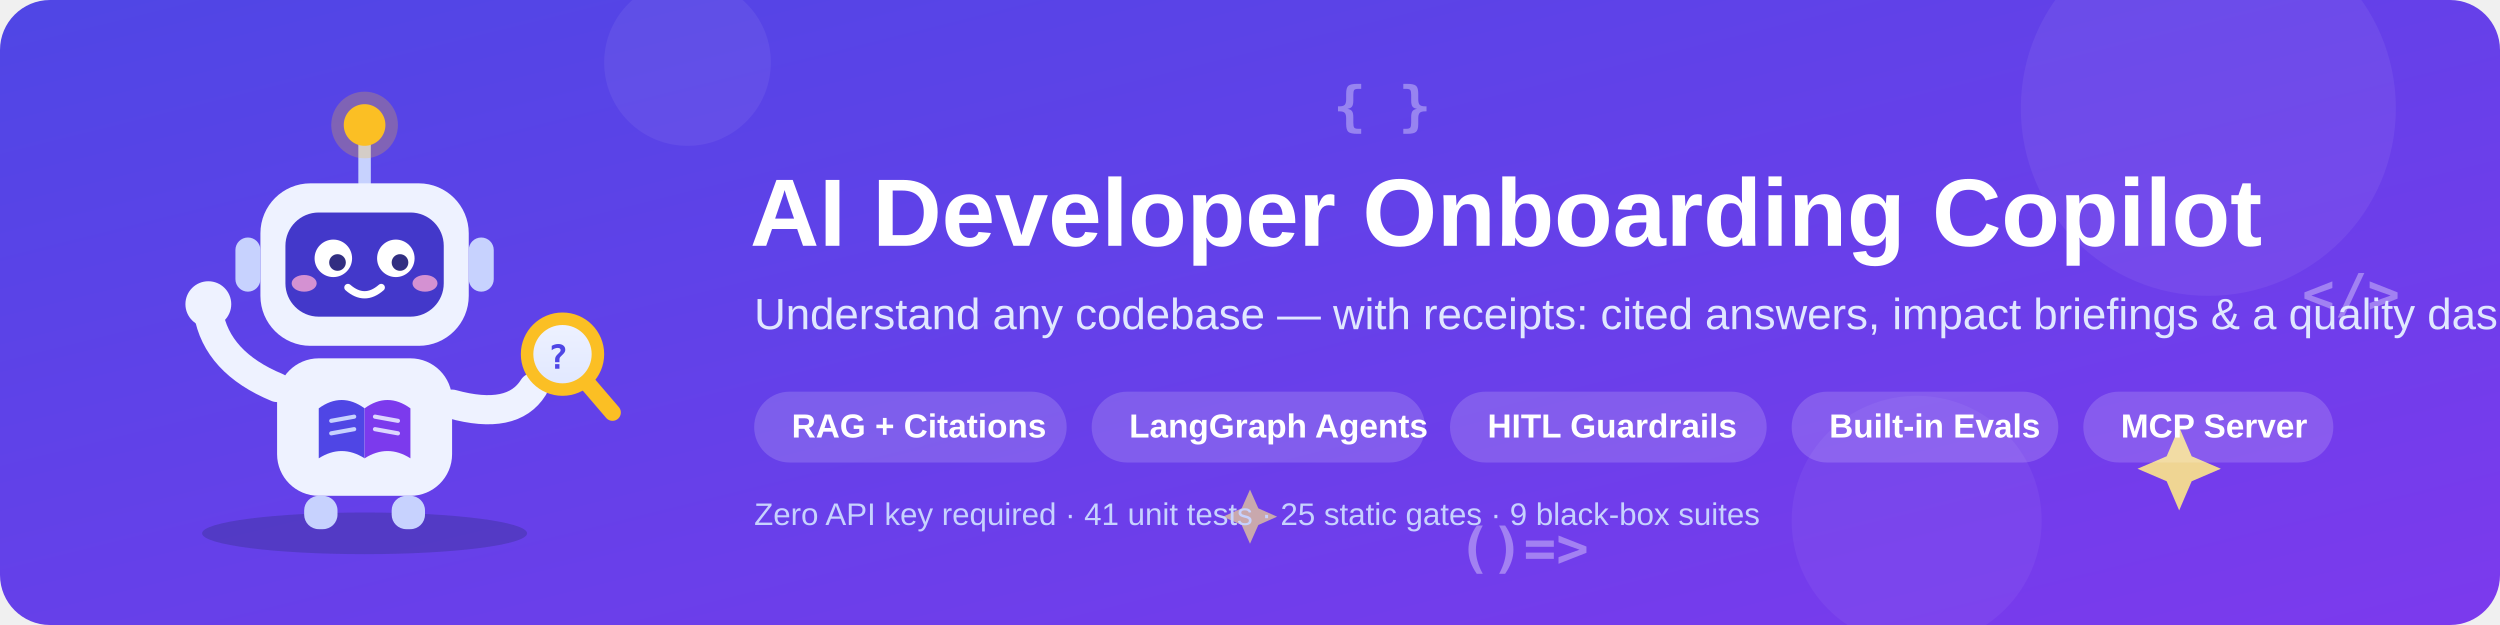
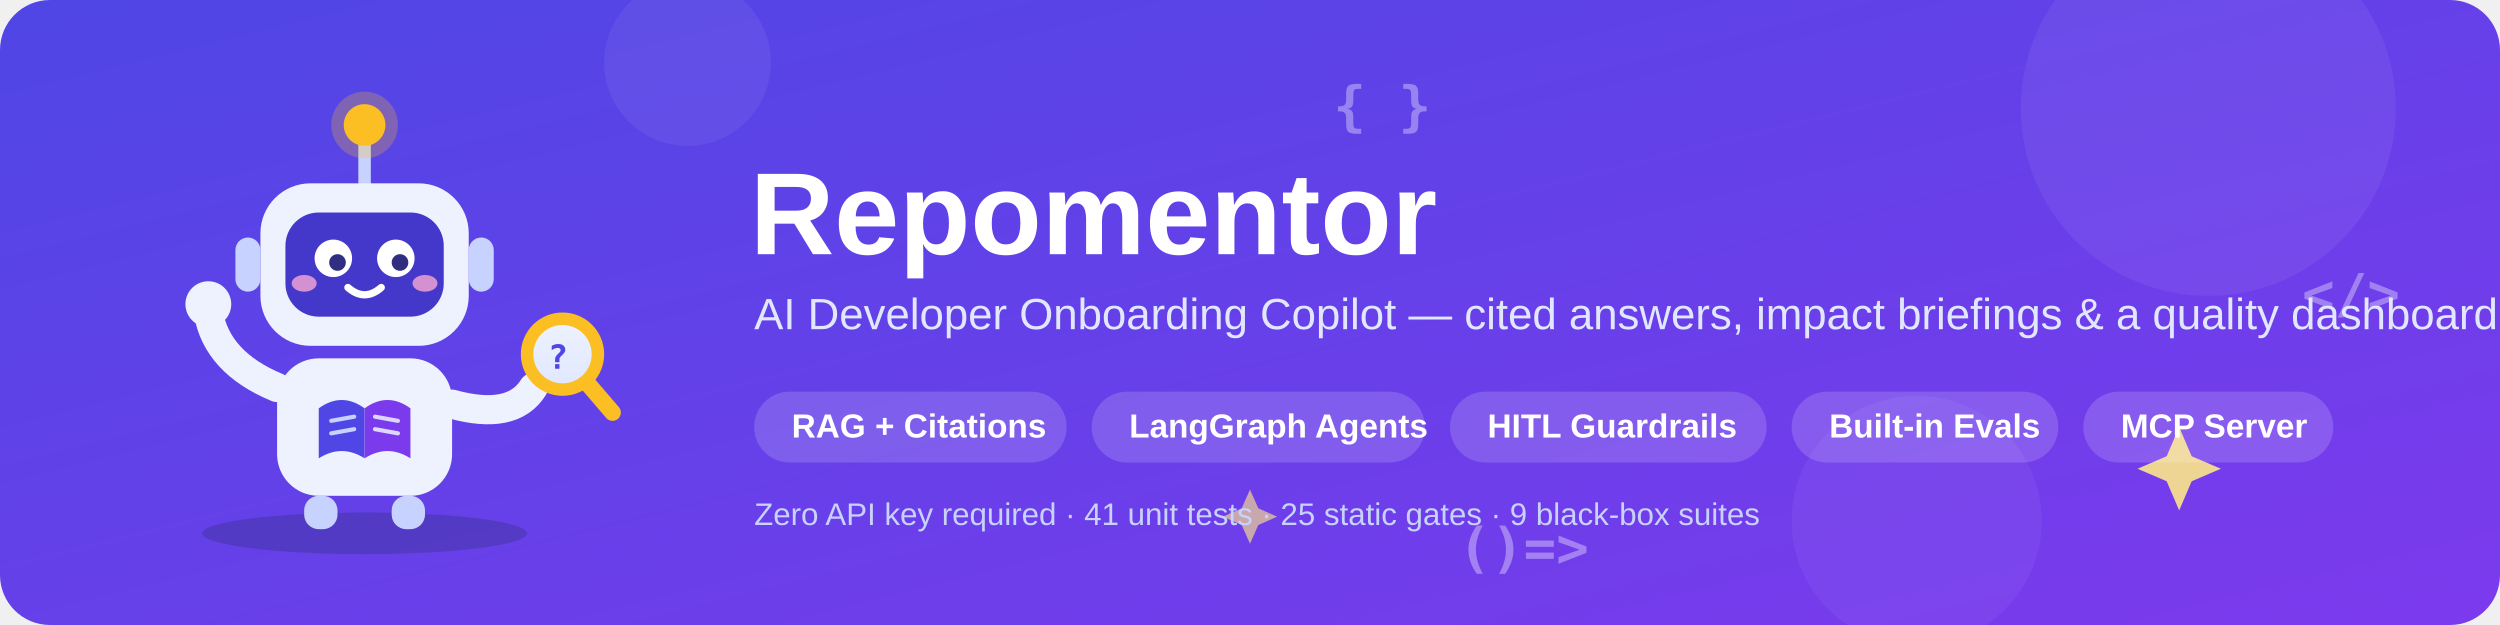
- <svg xmlns="http://www.w3.org/2000/svg" viewBox="0 0 1200 300" role="img" aria-label="AI Developer Onboarding Copilot banner">
+ <svg xmlns="http://www.w3.org/2000/svg" viewBox="0 0 1200 300" role="img" aria-label="Repomentor banner">
  <defs>
    <linearGradient id="bg" x1="0" y1="0" x2="1" y2="1">
      <stop offset="0%" stop-color="#4f46e5" />
      <stop offset="100%" stop-color="#7c3aed" />
    </linearGradient>
    <linearGradient id="screen" x1="0" y1="0" x2="0" y2="1">
      <stop offset="0%" stop-color="#eef2ff" />
      <stop offset="100%" stop-color="#e0e7ff" />
    </linearGradient>
  </defs>
  <rect width="1200" height="300" rx="24" fill="url(#bg)" />
  <circle cx="1060" cy="52" r="90" fill="#ffffff" opacity="0.06" />
  <circle cx="920" cy="250" r="60" fill="#ffffff" opacity="0.05" />
  <circle cx="330" cy="30" r="40" fill="#ffffff" opacity="0.06" />
  <g fill="#ffffff" opacity="0.35" font-family="ui-monospace, 'Cascadia Code', Consolas, monospace" font-size="26" font-weight="700">
    <text x="640" y="60">{ }</text>
    <text x="1105" y="150">&lt;/&gt;</text>
    <text x="700" y="272">()=&gt;</text>
  </g>
  <g fill="#fde68a" opacity="0.9">
    <path d="M1046 205 l6 14 14 6 -14 6 -6 14 -6 -14 -14 -6 14 -6 z" />
    <path d="M600 235 l4 9 9 4 -9 4 -4 9 -4 -9 -9 -4 9 -4 z" opacity="0.7" />
  </g>
  <g transform="translate(70,44)">
    <ellipse cx="105" cy="212" rx="78" ry="10" fill="#312e81" opacity="0.35" />
    <line x1="105" y1="22" x2="105" y2="44" stroke="#c7d2fe" stroke-width="6" stroke-linecap="round" />
    <circle cx="105" cy="16" r="10" fill="#fbbf24" />
    <circle cx="105" cy="16" r="16" fill="#fbbf24" opacity="0.25" />
    <rect x="55" y="44" width="100" height="78" rx="24" fill="#eef2ff" />
    <rect x="67" y="58" width="76" height="50" rx="16" fill="#4338ca" />
    <circle cx="90" cy="80" r="9" fill="#ffffff" />
    <circle cx="120" cy="80" r="9" fill="#ffffff" />
    <circle cx="92" cy="82" r="4" fill="#312e81" />
    <circle cx="122" cy="82" r="4" fill="#312e81" />
    <path d="M97 94 Q105 101 113 94" stroke="#ffffff" stroke-width="3.5" fill="none" stroke-linecap="round" />
    <ellipse cx="76" cy="92" rx="6" ry="4" fill="#f9a8d4" opacity="0.8" />
    <ellipse cx="134" cy="92" rx="6" ry="4" fill="#f9a8d4" opacity="0.8" />
    <rect x="43" y="70" width="12" height="26" rx="6" fill="#c7d2fe" />
    <rect x="155" y="70" width="12" height="26" rx="6" fill="#c7d2fe" />
    <rect x="63" y="128" width="84" height="66" rx="20" fill="#eef2ff" />
    <g transform="translate(83,146)">
      <path d="M0 6 Q11 -2 22 6 L22 30 Q11 23 0 30 Z" fill="#4f46e5" />
      <path d="M22 6 Q33 -2 44 6 L44 30 Q33 23 22 30 Z" fill="#7c3aed" />
      <line x1="6" y1="12" x2="17" y2="10" stroke="#c7d2fe" stroke-width="2" stroke-linecap="round" />
      <line x1="6" y1="18" x2="17" y2="16" stroke="#c7d2fe" stroke-width="2" stroke-linecap="round" />
      <line x1="27" y1="10" x2="38" y2="12" stroke="#ddd6fe" stroke-width="2" stroke-linecap="round" />
      <line x1="27" y1="16" x2="38" y2="18" stroke="#ddd6fe" stroke-width="2" stroke-linecap="round" />
    </g>
    <path d="M63 142 Q34 130 30 106" stroke="#eef2ff" stroke-width="14" fill="none" stroke-linecap="round" />
    <circle cx="30" cy="102" r="11" fill="#eef2ff" />
    <path d="M147 150 Q176 158 186 142" stroke="#eef2ff" stroke-width="14" fill="none" stroke-linecap="round" />
    <g transform="translate(186,112)">
      <circle cx="14" cy="14" r="17" fill="url(#screen)" stroke="#fbbf24" stroke-width="6" />
      <text x="7" y="21" font-family="ui-monospace, Consolas, monospace" font-size="16" font-weight="700" fill="#4f46e5">?</text>
      <line x1="26" y1="28" x2="38" y2="42" stroke="#fbbf24" stroke-width="8" stroke-linecap="round" />
    </g>
    <rect x="76" y="194" width="16" height="16" rx="7" fill="#c7d2fe" />
    <rect x="118" y="194" width="16" height="16" rx="7" fill="#c7d2fe" />
  </g>
  <g font-family="'Segoe UI', -apple-system, 'Helvetica Neue', Arial, sans-serif">
-     <text x="360" y="118" font-size="46" font-weight="800" fill="#ffffff">AI Developer Onboarding Copilot</text>
-     <text x="362" y="158" font-size="21" fill="#e0e7ff">Understand any codebase — with receipts: cited answers, impact briefings &amp; a quality dashboard you can audit.</text>
+     <text x="360" y="122" font-size="56" font-weight="800" fill="#ffffff">Repomentor</text>
+     <text x="362" y="158" font-size="21" fill="#e0e7ff">AI Developer Onboarding Copilot — cited answers, impact briefings &amp; a quality dashboard you can audit.</text>
    <g font-size="16" font-weight="600">
      <rect x="362" y="188" width="150" height="34" rx="17" fill="#ffffff" opacity="0.16" />
      <text x="380" y="210" fill="#ffffff">RAG + Citations</text>
      <rect x="524" y="188" width="160" height="34" rx="17" fill="#ffffff" opacity="0.16" />
      <text x="542" y="210" fill="#ffffff">LangGraph Agents</text>
      <rect x="696" y="188" width="152" height="34" rx="17" fill="#ffffff" opacity="0.16" />
      <text x="714" y="210" fill="#ffffff">HITL Guardrails</text>
      <rect x="860" y="188" width="128" height="34" rx="17" fill="#ffffff" opacity="0.16" />
      <text x="878" y="210" fill="#ffffff">Built-in Evals</text>
      <rect x="1000" y="188" width="120" height="34" rx="17" fill="#ffffff" opacity="0.16" />
      <text x="1018" y="210" fill="#ffffff">MCP Server</text>
    </g>
    <text x="362" y="252" font-size="15" fill="#c7d2fe">Zero API key required · 41 unit tests · 25 static gates · 9 black-box suites</text>
  </g>
</svg>
